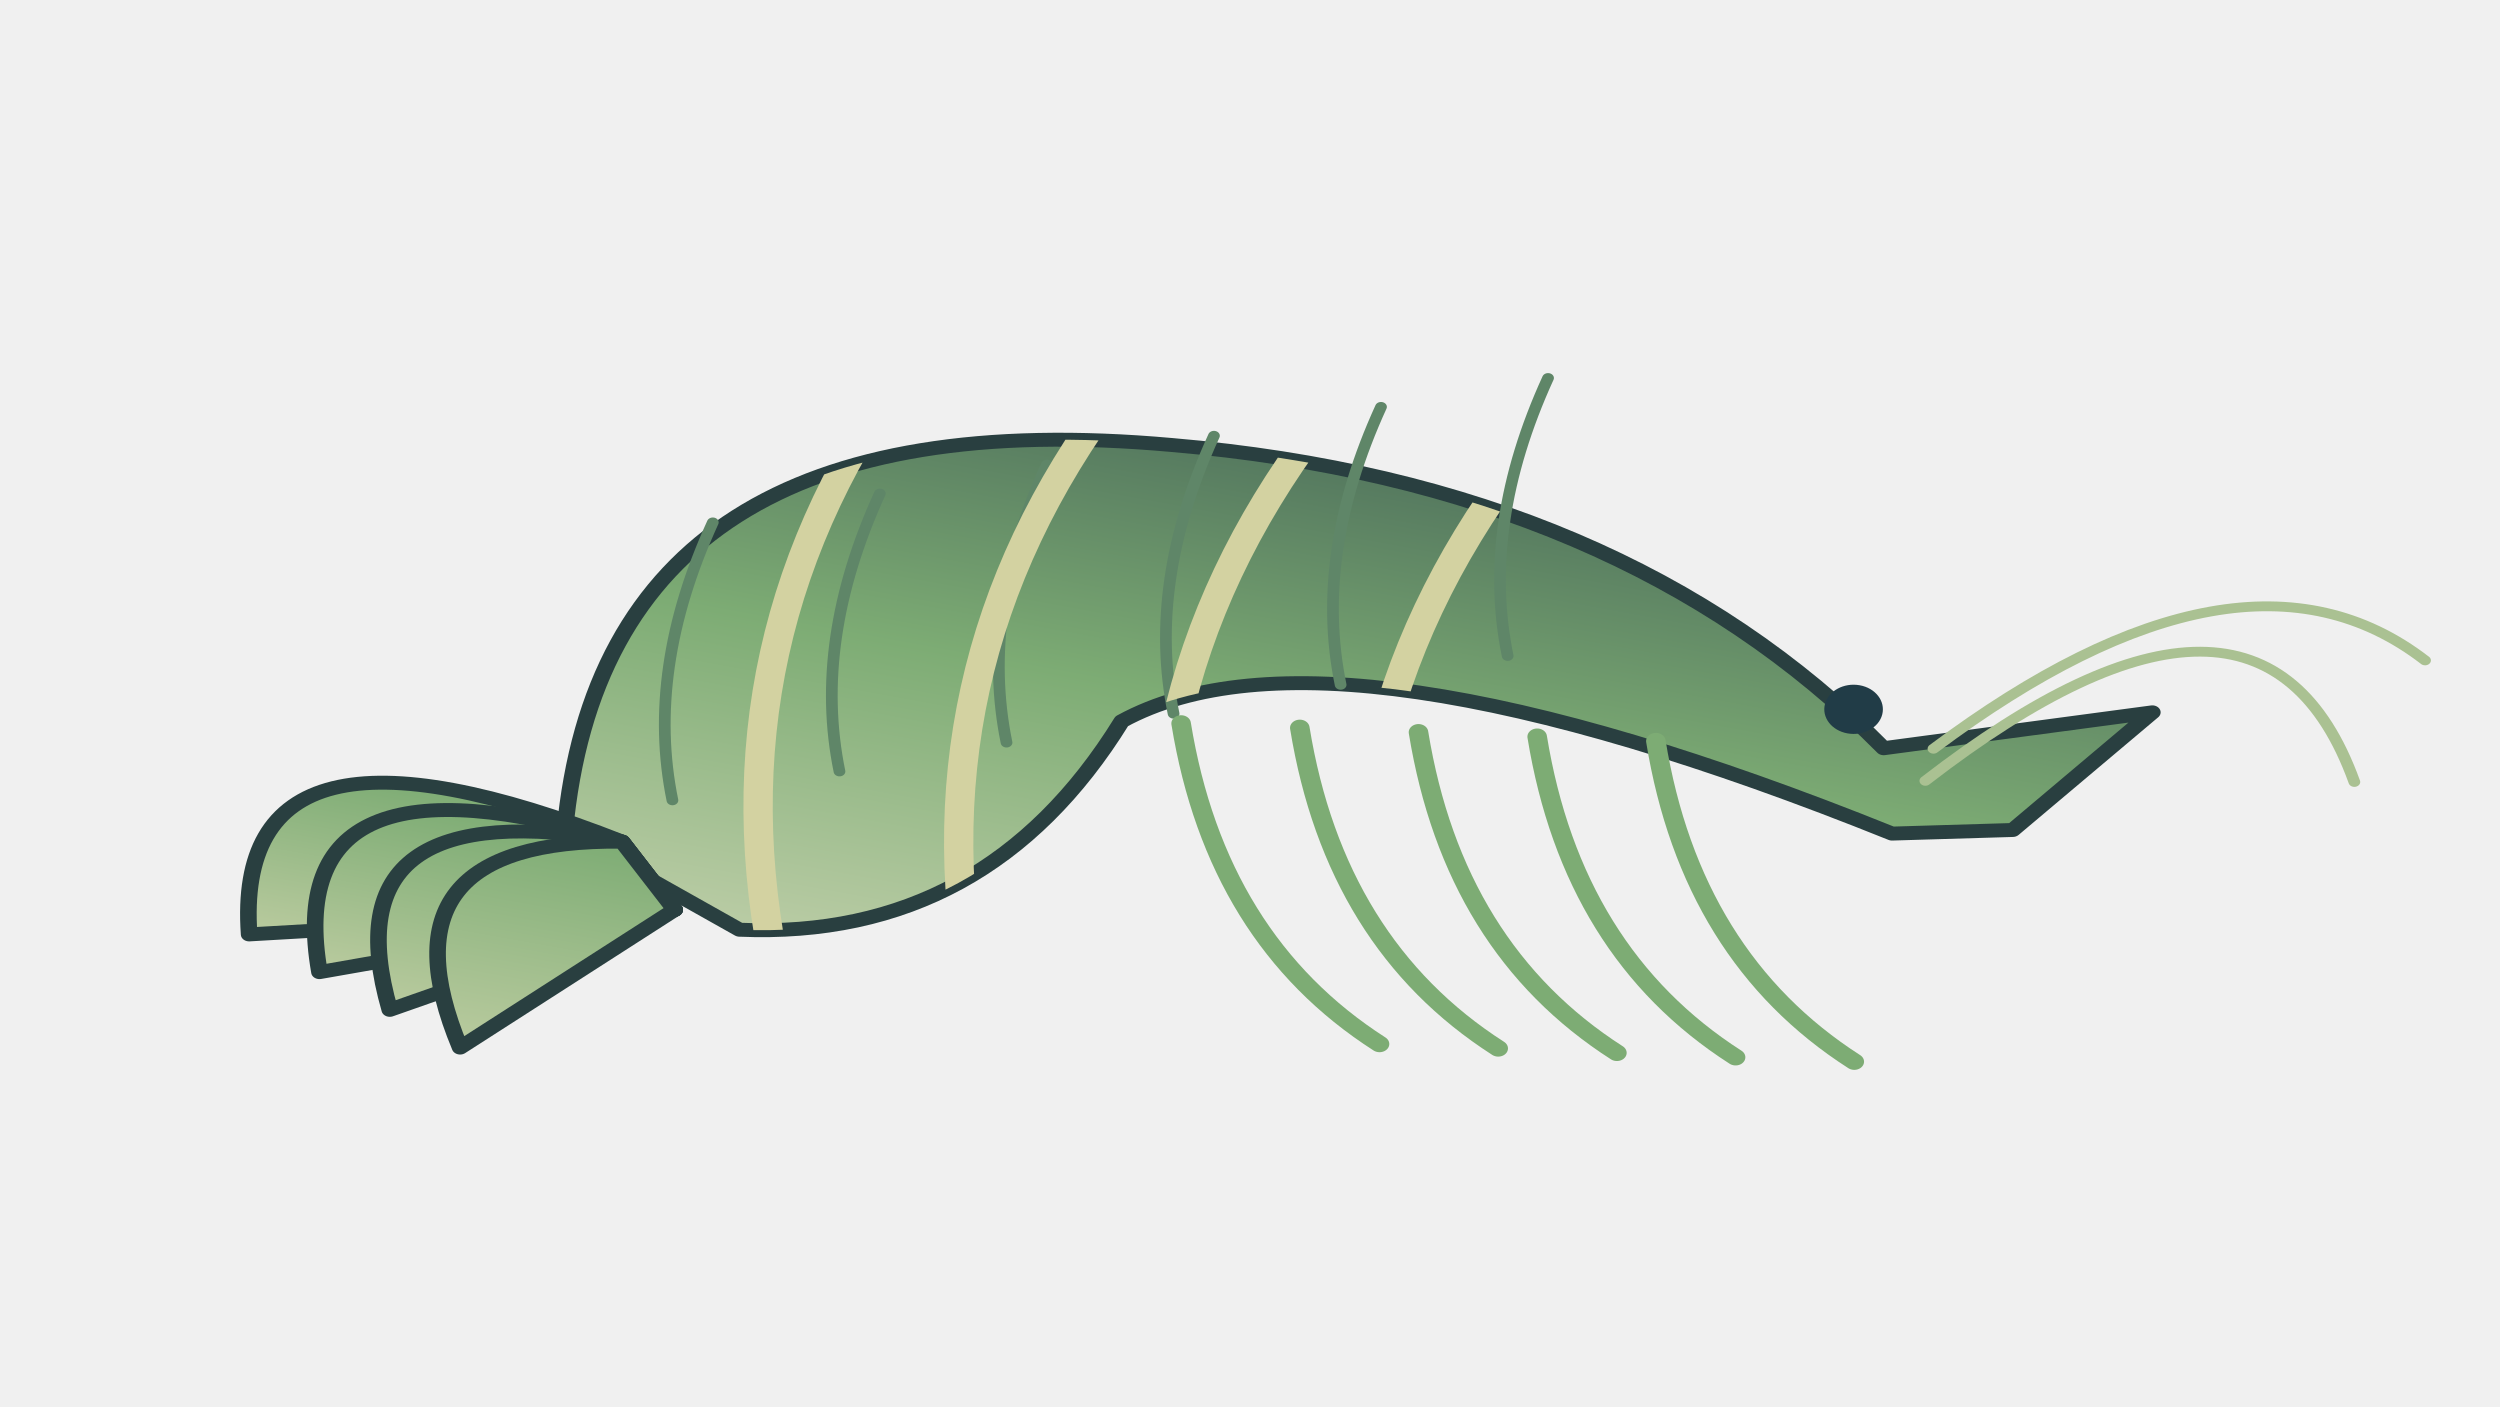
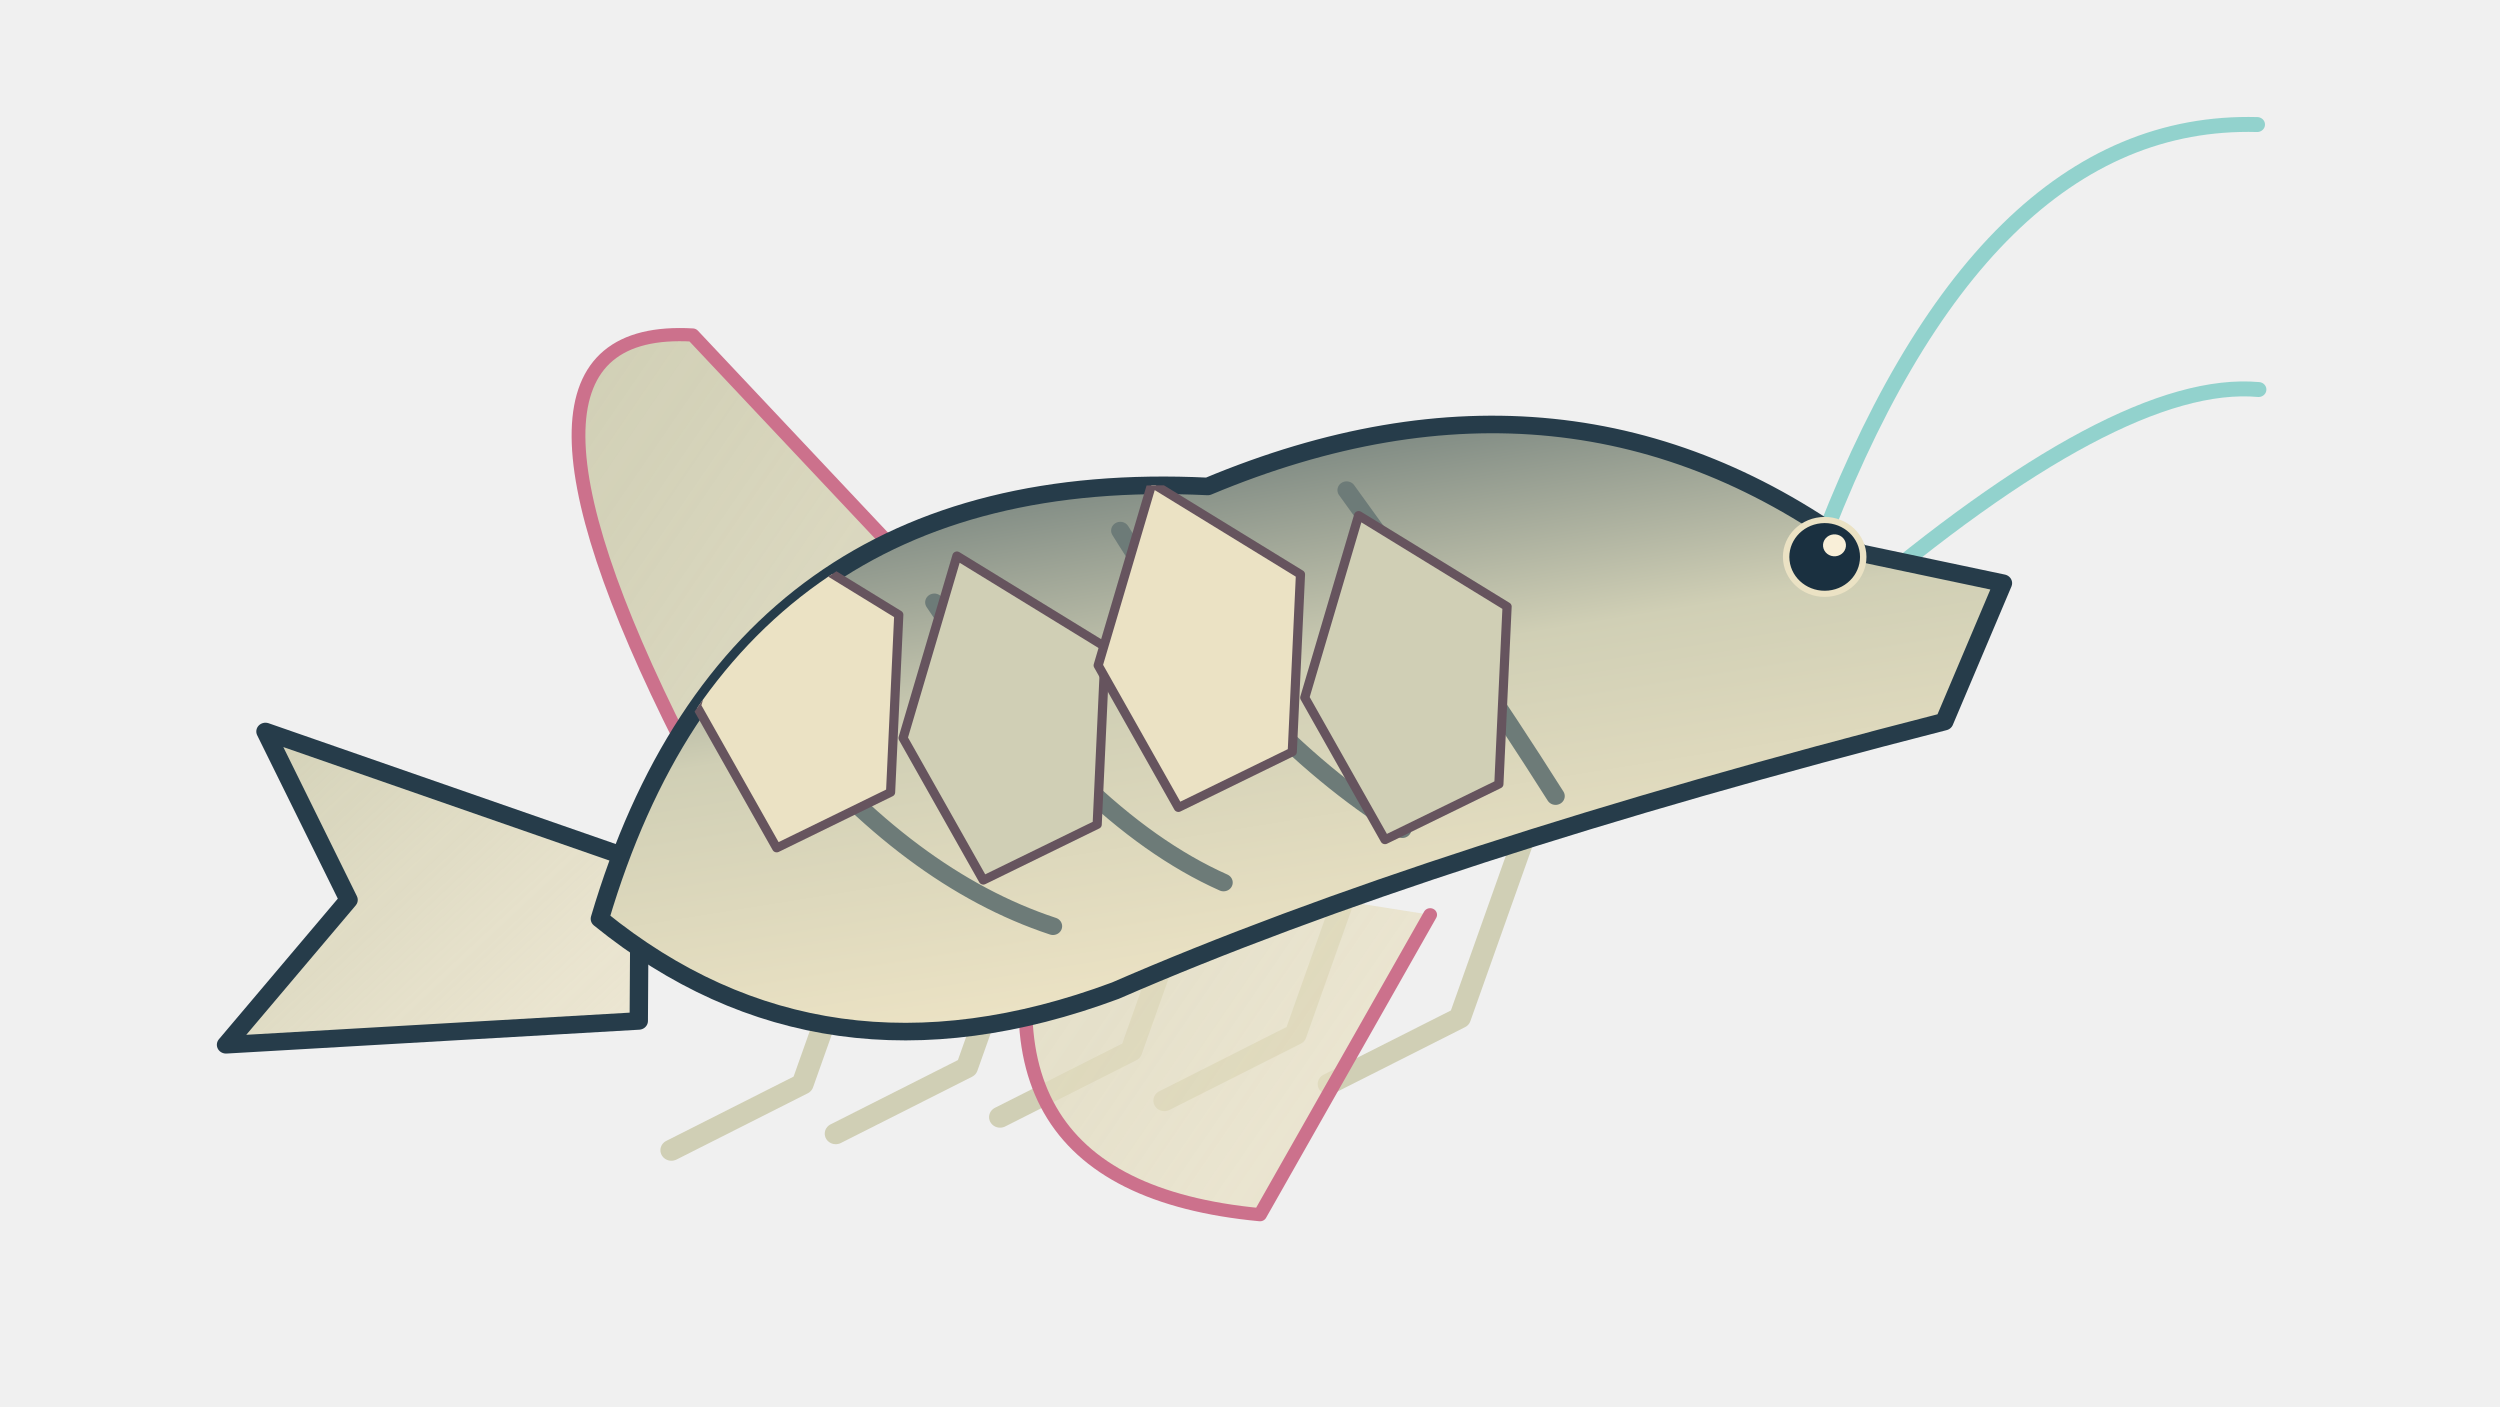
<svg xmlns="http://www.w3.org/2000/svg" width="256" height="144" viewBox="0 0 256 144">
  <defs>
-     <linearGradient id="body" x2="0" y2="1">
-       <stop stop-color="#55795f" />
-       <stop offset=".45" stop-color="#7dac74" />
-       <stop offset="1" stop-color="#bacca5" />
+     <linearGradient id="body" x1="0" y1="0" x2=".15" y2="1">
+       <stop stop-color="#6d7b78" />
+       <stop offset=".48" stop-color="#d0cfb5" />
+       <stop offset="1" stop-color="#ebe2c4" />
    </linearGradient>
-     <linearGradient id="fin" x2="0" y2="1">
-       <stop stop-color="#7dac74" />
-       <stop offset="1" stop-color="#bacb9f" />
+     <linearGradient id="fin" x1="0" y1="0" x2="1" y2="1">
+       <stop stop-color="#d0cfb5" />
+       <stop offset="1" stop-color="#ebe2c4" stop-opacity=".65" />
    </linearGradient>
-     <clipPath id="bodyclip">
-       <path d="M 62 99 Q 55 46.00 113 40.00 Q 159.00 35 192 61 L 218 51 L 207 68 L 195 71 Q 133 56 115 74 Q 107 103 82 107Z" />
+   </defs>
+   <defs>
+     <clipPath id="clip">
+       <path d="M55 89 Q75 39 126 47 Q167 34 196 62 L211 67 L203 82 Q146 91 110 103 Q77 112 55 89Z" fill="#fff" stroke="none" stroke-width="0" stroke-linejoin="round" stroke-linecap="round" />
    </clipPath>
  </defs>
-   <g transform="translate(0 14) scale(1 .84) rotate(12 128 72)">
-     <path d="M 62 99 Q 55 46.00 113 40.00 Q 159.00 35 192 61 L 218 51 L 207 68 L 195 71 Q 133 56 115 74 Q 107 103 82 107Z" fill="url(#body)" stroke="#293f40" stroke-width="1.7" stroke-linejoin="round" stroke-linecap="round" />
-     <path d="M 72 93 q -6 -15 -3 -34" fill="none" stroke="#5f8668" stroke-width="1.2" stroke-linejoin="round" stroke-linecap="round" />
-     <path d="M 88 86 q -6 -15 -3 -34" fill="none" stroke="#5f8668" stroke-width="1.2" stroke-linejoin="round" stroke-linecap="round" />
-     <path d="M 104 79 q -6 -15 -3 -34" fill="none" stroke="#5f8668" stroke-width="1.2" stroke-linejoin="round" stroke-linecap="round" />
-     <path d="M 120 72 q -6 -15 -3 -34" fill="none" stroke="#5f8668" stroke-width="1.2" stroke-linejoin="round" stroke-linecap="round" />
-     <path d="M 136 65 q -6 -15 -3 -34" fill="none" stroke="#5f8668" stroke-width="1.2" stroke-linejoin="round" stroke-linecap="round" />
-     <path d="M 152 58 q -6 -15 -3 -34" fill="none" stroke="#5f8668" stroke-width="1.2" stroke-linejoin="round" stroke-linecap="round" />
-     <path d="M 121 73 q 9 25 28 34" fill="none" stroke="#7dac74" stroke-width="2" stroke-linejoin="round" stroke-linecap="round" />
-     <path d="M 133 71 q 9 25 28 34" fill="none" stroke="#7dac74" stroke-width="2" stroke-linejoin="round" stroke-linecap="round" />
-     <path d="M 145 69 q 9 25 28 34" fill="none" stroke="#7dac74" stroke-width="2" stroke-linejoin="round" stroke-linecap="round" />
-     <path d="M 157 67 q 9 25 28 34" fill="none" stroke="#7dac74" stroke-width="2" stroke-linejoin="round" stroke-linecap="round" />
-     <path d="M 169 65 q 9 25 28 34" fill="none" stroke="#7dac74" stroke-width="2" stroke-linejoin="round" stroke-linecap="round" />
-     <path d="M 68 99 Q 25 89 33 118 L 75 106Z" fill="url(#fin)" stroke="#293f40" stroke-width="1.7" stroke-linejoin="round" stroke-linecap="round" />
-     <path d="M 68 99 Q 31 94 41 121 L 75 106Z" fill="url(#fin)" stroke="#293f40" stroke-width="1.7" stroke-linejoin="round" stroke-linecap="round" />
-     <path d="M 68 99 Q 37 99 49 124 L 75 106Z" fill="url(#fin)" stroke="#293f40" stroke-width="1.7" stroke-linejoin="round" stroke-linecap="round" />
-     <path d="M 68 99 Q 43 104 57 127 L 75 106Z" fill="url(#fin)" stroke="#293f40" stroke-width="1.7" stroke-linejoin="round" stroke-linecap="round" />
-     <path d="M 197 60 Q 222 26 244 39 M 197 64 Q 224 26 240 55" fill="none" stroke="#aac192" stroke-width="1.2" stroke-linejoin="round" stroke-linecap="round" />
-     <circle cx="188.00" cy="57.00" r="3.00" fill="#213c47" />
-     <g clip-path="url(#bodyclip)" stroke="#d3d2a1" stroke-width="3">
-       <path d="M85 35 Q71 73 87 112" fill="none" />
-       <path d="M106 35 Q92 73 108 112" fill="none" />
-       <path d="M127 35 Q113 73 129 112" fill="none" />
-       <path d="M148 35 Q134 73 150 112" fill="none" />
+   <g transform="translate(128 72) scale(.94 .90) rotate(-6) translate(-128 -72)">
+     <path d="M87 84 l-12 26 l-15 6" fill="none" stroke="#d0cfb5" stroke-width="2.4" stroke-linejoin="round" stroke-linecap="round" />
+     <path d="M105 84 l-12 26 l-15 6" fill="none" stroke="#d0cfb5" stroke-width="2.4" stroke-linejoin="round" stroke-linecap="round" />
+     <path d="M123 84 l-12 26 l-15 6" fill="none" stroke="#d0cfb5" stroke-width="2.4" stroke-linejoin="round" stroke-linecap="round" />
+     <path d="M141 84 l-12 26 l-15 6" fill="none" stroke="#d0cfb5" stroke-width="2.4" stroke-linejoin="round" stroke-linecap="round" />
+     <path d="M159 84 l-12 26 l-15 6" fill="none" stroke="#d0cfb5" stroke-width="2.4" stroke-linejoin="round" stroke-linecap="round" />
+     <path d="M60 83 L21 64 L28 84 L13 99 L58 101 Z" fill="url(#fin)" stroke="#263c4a" stroke-width="2" stroke-linejoin="round" stroke-linecap="round" />
+     <path d="M191 62 Q214 14 244 18 M194 68 Q226 45 241 48" fill="none" stroke="#92d2cd" stroke-width="1.7" stroke-linejoin="round" stroke-linecap="round" />
+     <path d="M66 70 Q48 20 72 24 L96 57 M105 87 Q89 123 123 130 L145 98" fill="url(#fin)" stroke="#cc718c" stroke-width="1.5" stroke-linejoin="round" stroke-linecap="round" />
+     <path d="M55 89 Q75 39 126 47 Q167 34 196 62 L211 67 L203 82 Q146 91 110 103 Q77 112 55 89Z" fill="url(#body)" stroke="#263c4a" stroke-width="2" stroke-linejoin="round" stroke-linecap="round" />
+     <g clip-path="url(#clip)">
+       <path d="M77 69 Q89 88 104 95 M95 57 Q108 83 123 92 M116 51 Q127 75 143 88 M141 49 Q152 69 160 86" fill="none" stroke="#6d7b78" stroke-width="2" stroke-linejoin="round" stroke-linecap="round" />
+       <path d="M68.00 66.00 L76.00 46.00 L91.00 58.00 L88.00 78.00 L75.00 83.00 Z" fill="#ebe2c4" stroke="#66545e" stroke-width="1" stroke-linejoin="round" stroke-linecap="round" />
+       <path d="M90.00 72.00 L98.00 52.00 L113.00 64.00 L110.00 84.00 L97.00 89.00 Z" fill="#d0cfb5" stroke="#66545e" stroke-width="1" stroke-linejoin="round" stroke-linecap="round" />
+       <path d="M112.00 66.00 L120.00 46.00 L135.00 58.00 L132.00 78.00 L119.00 83.00 Z" fill="#ebe2c4" stroke="#66545e" stroke-width="1" stroke-linejoin="round" stroke-linecap="round" />
+       <path d="M134.00 72.00 L142.00 52.00 L157.00 64.00 L154.00 84.00 L141.00 89.00 Z" fill="#d0cfb5" stroke="#66545e" stroke-width="1" stroke-linejoin="round" stroke-linecap="round" />
    </g>
+     <circle cx="192.00" cy="62.00" r="4.20" fill="#1a3040" stroke="#ebe2c4" stroke-width="0.7" />
+     <circle cx="193.20" cy="60.80" r="1.25" fill="#f9efd8" stroke="none" stroke-width="0" />
  </g>
</svg>
